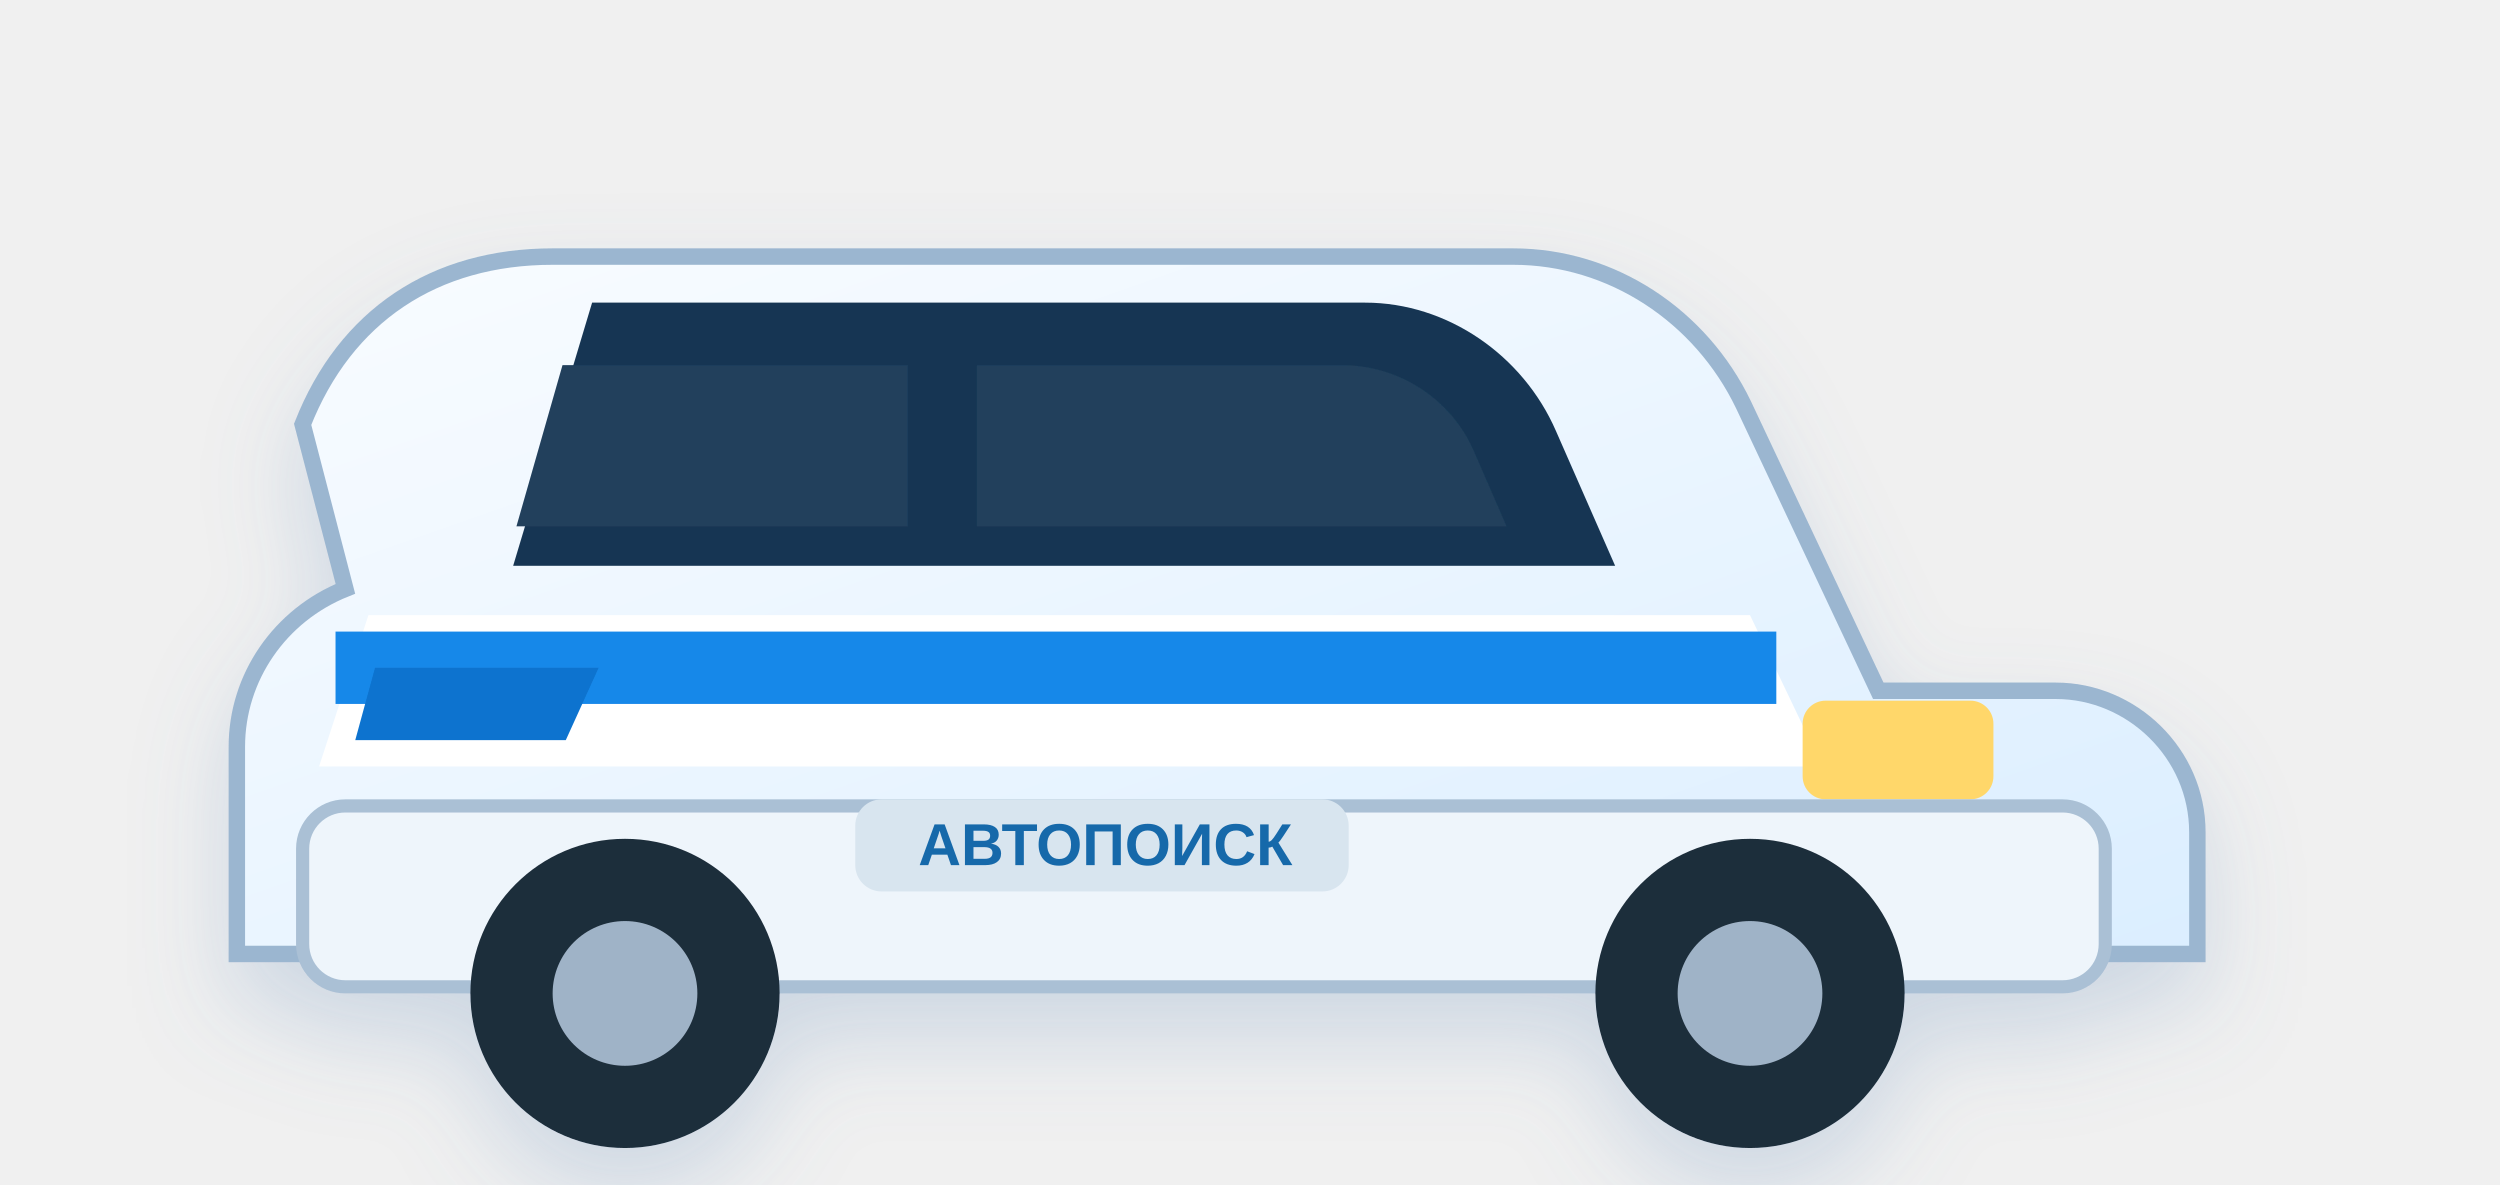
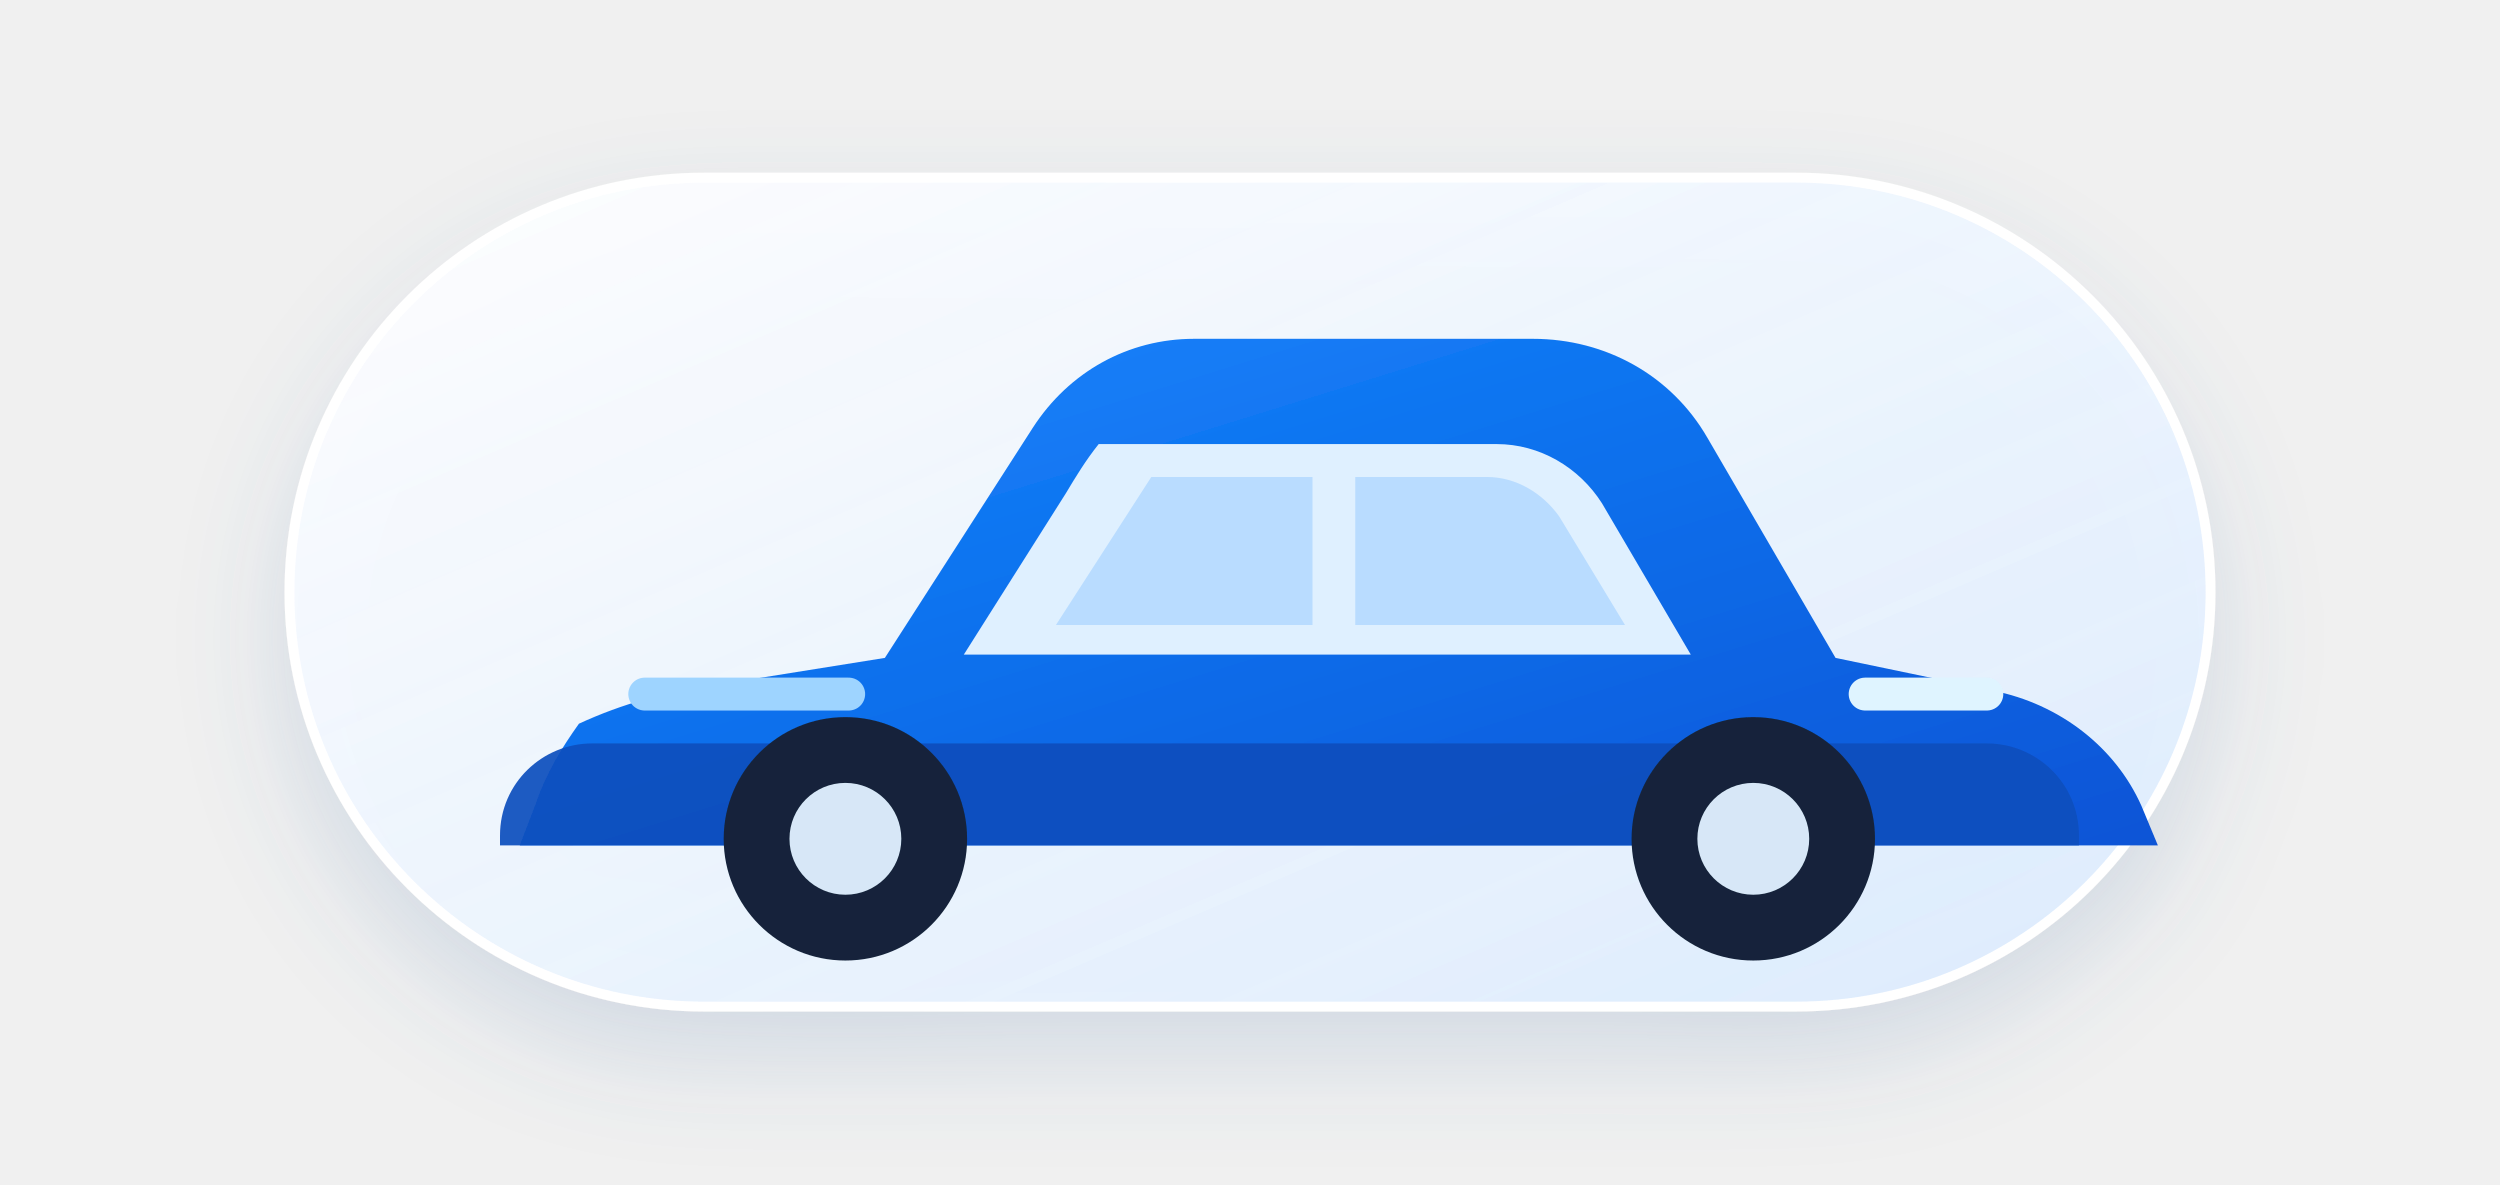
- <svg xmlns="http://www.w3.org/2000/svg" viewBox="0 0 760 360" role="img" aria-label="Служебный автомобиль">
+ <svg xmlns="http://www.w3.org/2000/svg" viewBox="0 0 760 360" role="img" aria-label="Автомобиль">
  <defs>
-     <linearGradient id="g" x1="0" y1="0" x2="1" y2="1">
-       <stop offset="0" stop-color="#f9fcff" />
-       <stop offset="1" stop-color="#dbeeff" />
+     <linearGradient id="bg" x1="0" y1="0" x2="1" y2="1">
+       <stop offset="0" stop-color="#ffffff" stop-opacity=".96" />
+       <stop offset="1" stop-color="#dcecff" stop-opacity=".9" />
    </linearGradient>
-     <filter id="s" x="-20%" y="-20%" width="140%" height="150%">
-       <feDropShadow dx="0" dy="14" stdDeviation="14" flood-color="#6f93bd" flood-opacity=".26" />
+     <linearGradient id="car" x1="0" y1="0" x2="1" y2="1">
+       <stop offset="0" stop-color="#1687ff" />
+       <stop offset="1" stop-color="#0754d6" />
+     </linearGradient>
+     <filter id="shadow" x="-30%" y="-40%" width="160%" height="190%">
+       <feDropShadow dx="0" dy="14" stdDeviation="16" flood-color="#4d79ad" flood-opacity=".2" />
    </filter>
  </defs>
-   <g filter="url(#s)">
-     <path d="M92 129c13-33 40-51 76-51h292c30 0 57 18 70 45l41 87h54c23 0 43 19 43 43v37H72v-63c0-21 13-40 33-48l-13-50z" fill="url(#g)" stroke="#9bb6d0" stroke-width="5" />
-     <path d="M180 92h235c25 0 48 16 58 39l18 41H156l24-80z" fill="#173653" />
-     <path d="M171 111h105v49H157l14-49zm126 0h111c17 0 33 10 40 26l10 23H297v-49z" fill="#203f5c" />
-     <path d="M112 187h420l22 46H97l15-46z" fill="#ffffff" />
-     <path d="M102 203h438" stroke="#1988e9" stroke-width="22" />
-     <path d="M114 203h68l-10 22h-64z" fill="#0b73cf" />
-     <rect x="548" y="213" width="58" height="30" rx="7" fill="#ffd76b" />
-     <rect x="92" y="245" width="548" height="55" rx="13" fill="#eef5fb" stroke="#aac0d5" stroke-width="4" />
-     <circle cx="190" cy="302" r="47" fill="#1d2d3a" />
-     <circle cx="190" cy="302" r="22" fill="#9fb3c7" />
-     <circle cx="532" cy="302" r="47" fill="#1d2d3a" />
-     <circle cx="532" cy="302" r="22" fill="#9fb3c7" />
-     <rect x="260" y="243" width="150" height="28" rx="8" fill="#d8e5ef" />
-     <text x="336" y="263" text-anchor="middle" font-family="Arial,sans-serif" font-size="18" font-weight="700" fill="#1769aa">АВТОПОИСК</text>
+   <g filter="url(#shadow)">
+     <rect x="88" y="54" width="584" height="252" rx="126" fill="url(#bg)" stroke="#ffffff" stroke-width="3" />
+     <path d="M176 220c13-6 27-10 43-12l50-8 45-70c11-17 29-27 49-27h103c22 0 42 11 53 30l39 67 48 10c20 4 37 17 45 35l5 12H158l5-13c3-9 8-17 13-24z" fill="url(#car)" />
+     <path d="M334 135h121c13 0 25 7 32 18l27 46H293l31-49c3-5 6-10 10-15z" fill="#dff0ff" />
+     <path d="M350 145h49v45h-78l29-45zm62 0h40c9 0 17 5 22 12l20 33h-82v-45z" fill="#b9dcff" />
+     <path d="M180 226h424c15 0 28 12 28 28v3H152v-3c0-16 13-28 28-28z" fill="#0c4ebd" opacity=".92" />
+     <circle cx="257" cy="255" r="37" fill="#14243a" />
+     <circle cx="257" cy="255" r="17" fill="#d7e7f7" />
+     <circle cx="533" cy="255" r="37" fill="#14243a" />
+     <circle cx="533" cy="255" r="17" fill="#d7e7f7" />
+     <path d="M196 211h62" stroke="#9ed4ff" stroke-width="10" stroke-linecap="round" />
+     <path d="M567 211h37" stroke="#dff4ff" stroke-width="10" stroke-linecap="round" />
  </g>
</svg>
